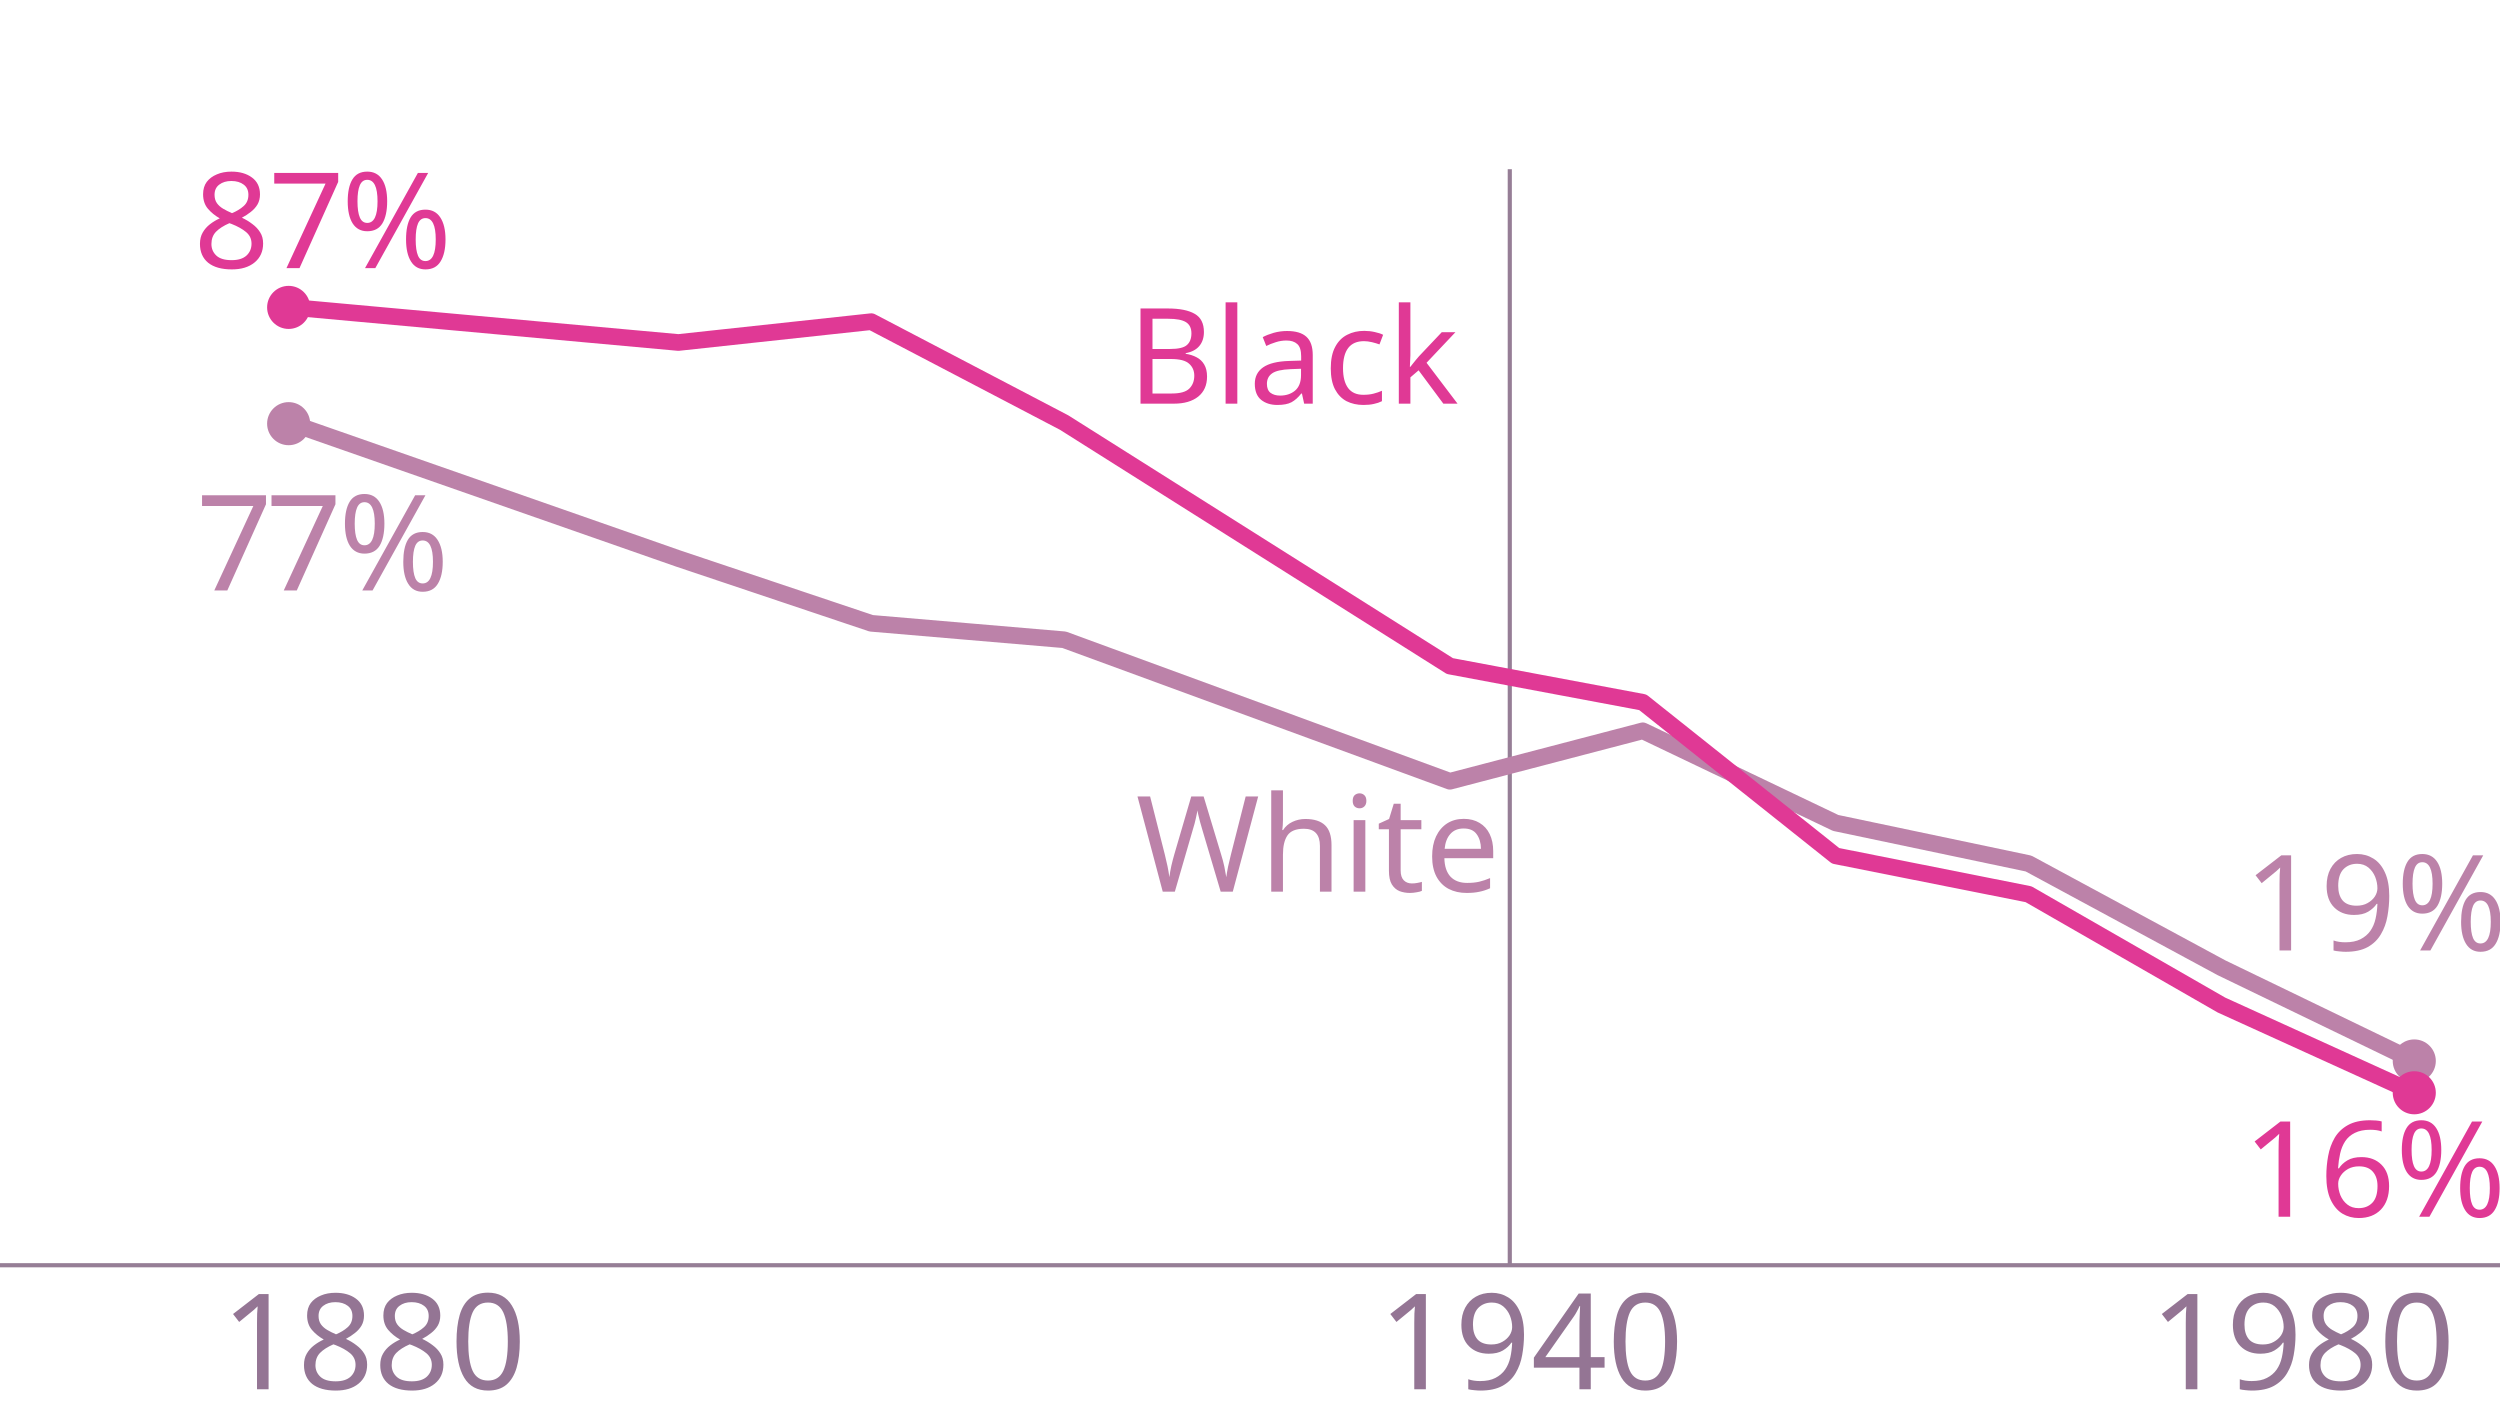
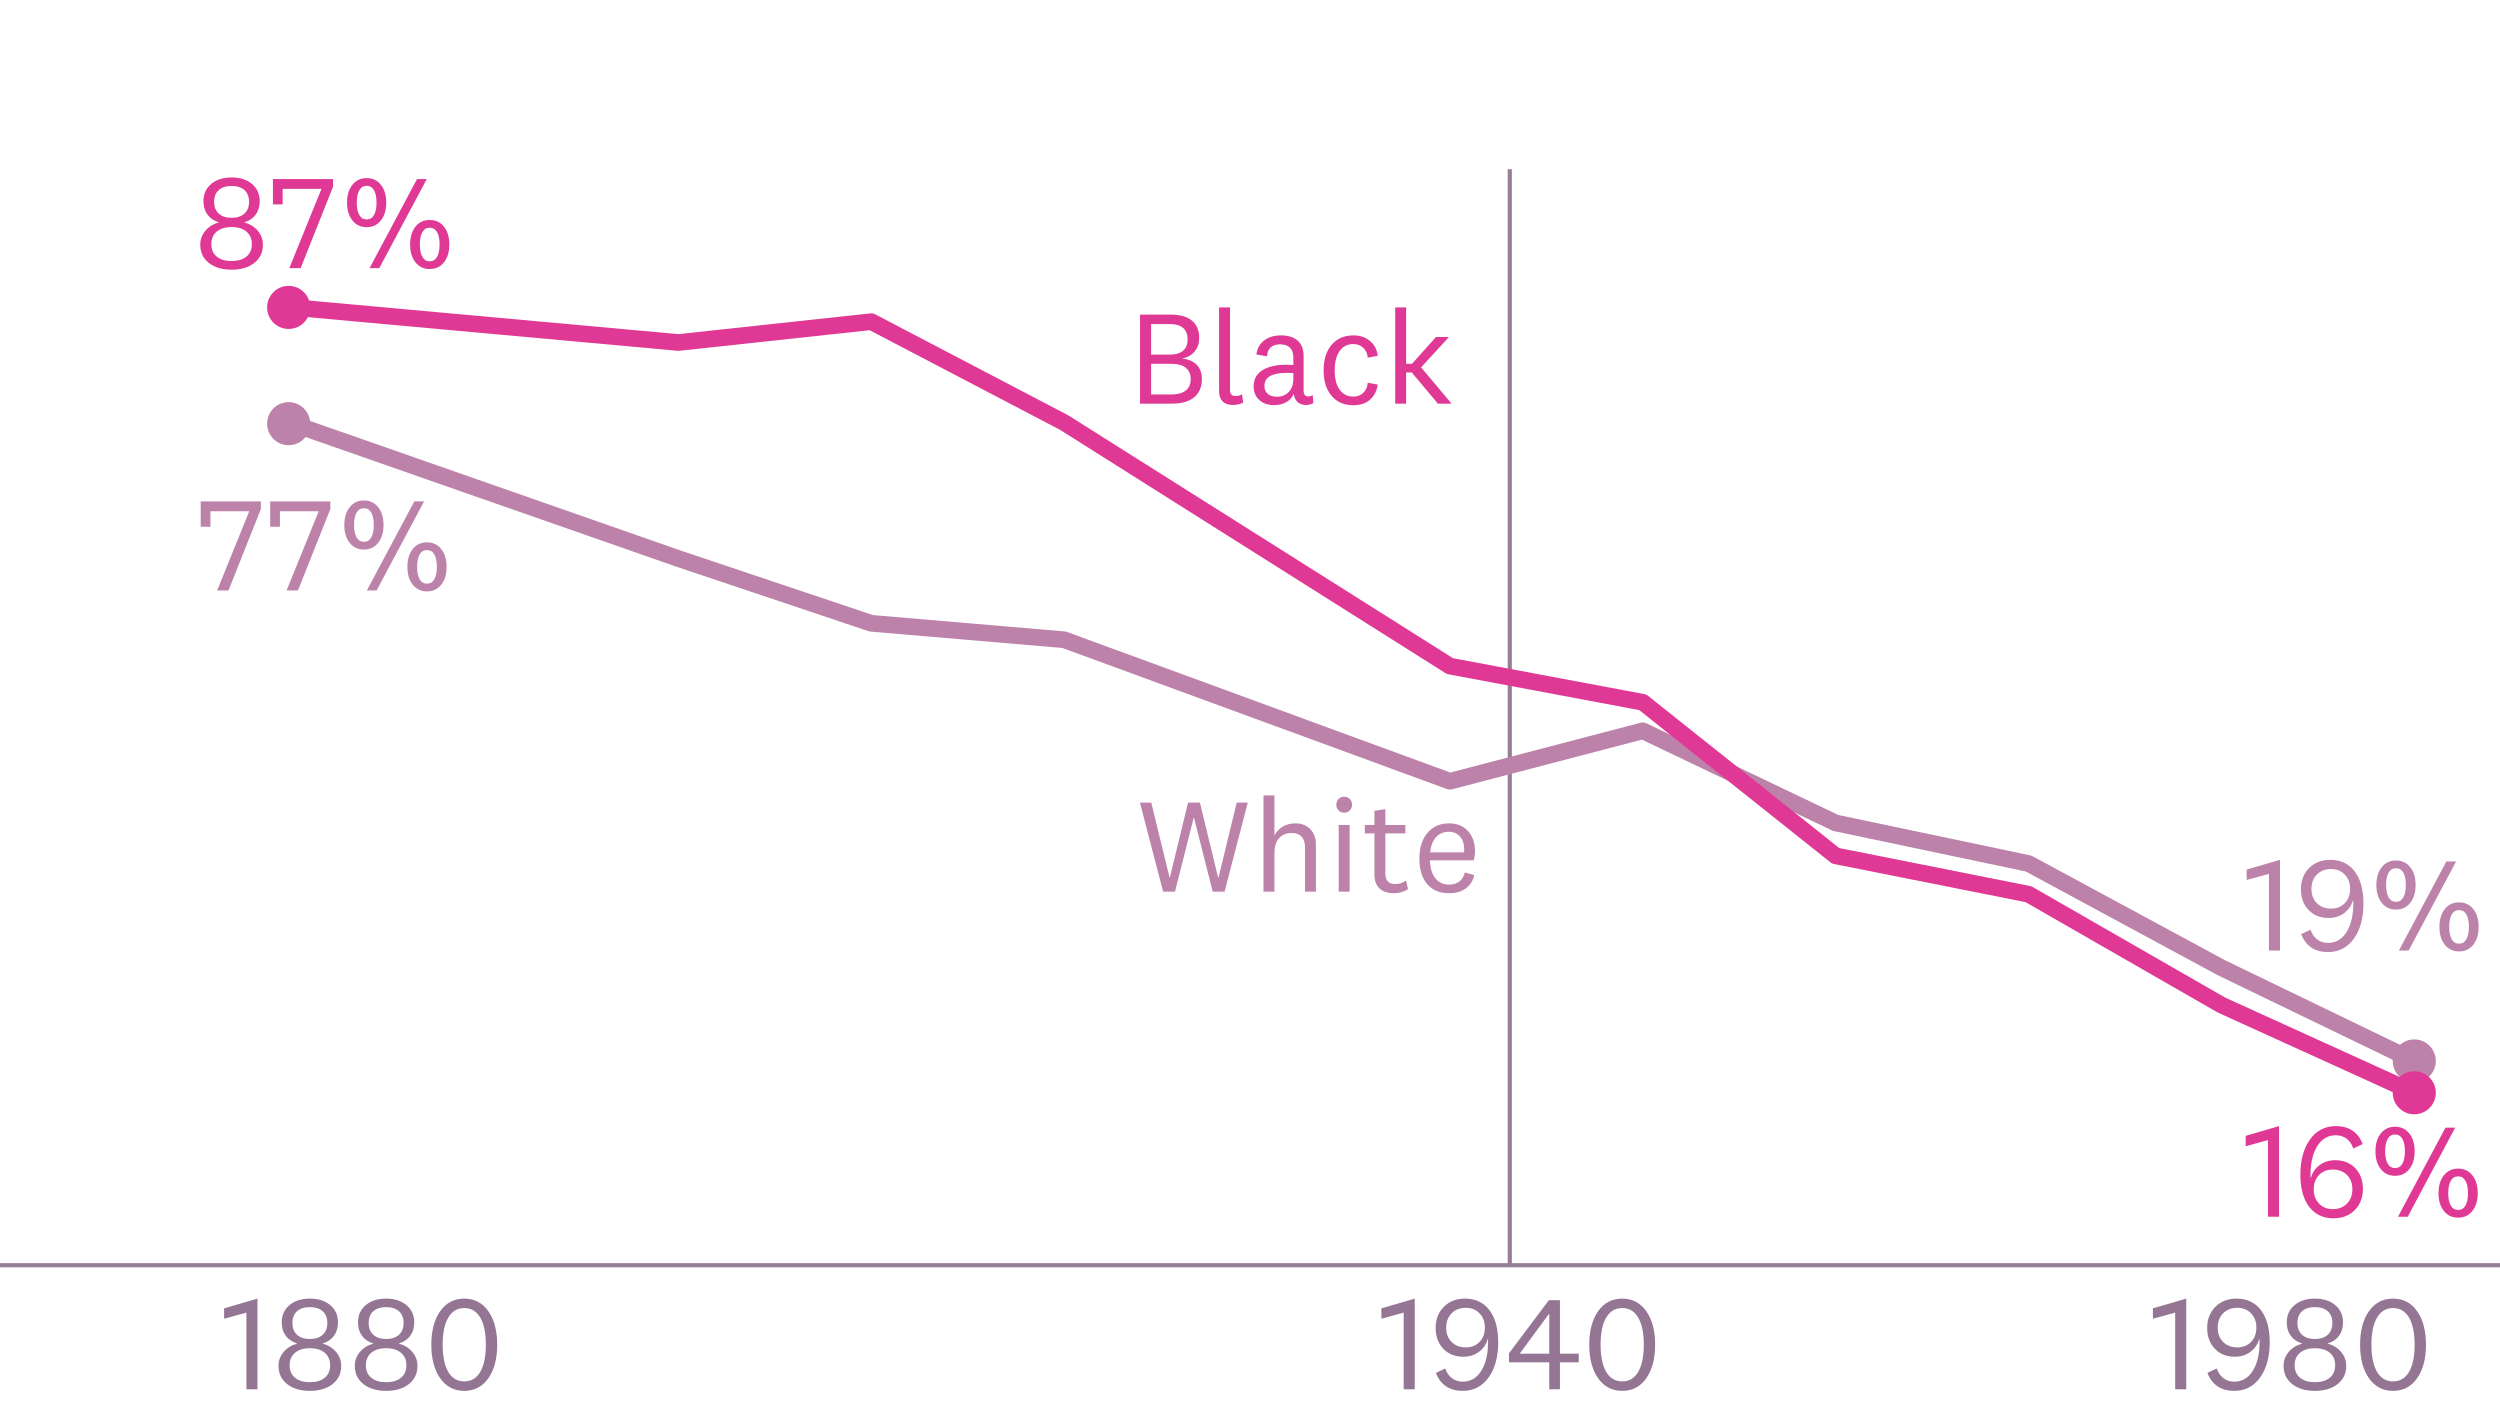
- <svg xmlns="http://www.w3.org/2000/svg" id="uuid-e4b9bc81-3743-4b0a-a42c-802b27e9d160" viewBox="0 0 300 168.507">
+ <svg xmlns="http://www.w3.org/2000/svg" id="uuid-b0ba4990-c965-4258-8968-bb6a60faa113" viewBox="0 0 300 168.507">
  <defs>
-     <style>@font-face {
- 	font-family: "National2-Regular";
- 	src: url("https://pudding.cool/assets/fonts/national/National2Web-Regular.woff2") format("woff2");
- 	font-weight: 400;
- 	font-style: normal;
- 	font-stretch: normal;
- 	font-display: swap;
- }
- 
- @font-face {
- 	font-family: "National2-Bold";
- 	src: url("https://pudding.cool/assets/fonts/national/National2Web-Bold.woff2") format("woff2");
- 	font-weight: 700;
- 	font-style: normal;
- 	font-stretch: normal;
- 	font-display: swap;
- }.uuid-57c697a3-35c6-478d-97f2-d4571357c28a{letter-spacing:.025em;}.uuid-0274c2ad-9d4e-48c9-8797-582b4bae5d93{letter-spacing:-.01em;}.uuid-bd2acacc-25b1-4aa3-8e9b-1f4a2bb63777,.uuid-395c203c-23ab-4eaa-98ab-363b76fdef40{stroke-width:0px;}.uuid-bd2acacc-25b1-4aa3-8e9b-1f4a2bb63777,.uuid-fd7c6880-0798-4371-8a77-e975bdef0ca0{fill:#e03995;}.uuid-395c203c-23ab-4eaa-98ab-363b76fdef40,.uuid-eda4f92d-d7ef-4aed-8e55-97170950c15f{fill:#bc82a9;}.uuid-57713641-6c73-41b5-9656-e87fa98cd31f{stroke:#e03995;}.uuid-57713641-6c73-41b5-9656-e87fa98cd31f,.uuid-bad24d25-532d-4d1d-ab49-7436aff7d7c3{stroke-linecap:round;stroke-linejoin:round;stroke-width:2px;}.uuid-57713641-6c73-41b5-9656-e87fa98cd31f,.uuid-bad24d25-532d-4d1d-ab49-7436aff7d7c3,.uuid-0bfec88f-6dc2-4597-9890-8ce5af957a8c{fill:none;}.uuid-eda4f92d-d7ef-4aed-8e55-97170950c15f,.uuid-fd7c6880-0798-4371-8a77-e975bdef0ca0,.uuid-92bb9d08-d896-4fdf-8565-ec71d5b602aa{font-family:National2-Regular, 'National 2';font-size:16px;}.uuid-bad24d25-532d-4d1d-ab49-7436aff7d7c3{stroke:#bc82a9;}.uuid-92bb9d08-d896-4fdf-8565-ec71d5b602aa{fill:#947594;}.uuid-0bfec88f-6dc2-4597-9890-8ce5af957a8c{stroke:#967e96;stroke-miterlimit:10;stroke-width:.5px;}</style>
+     <style>.uuid-287003d1-3980-4711-a354-f33e18868cfe{fill:#947594;}.uuid-287003d1-3980-4711-a354-f33e18868cfe,.uuid-0b6be572-c943-4bbf-89a1-8ea977fa6e52,.uuid-5c042244-aa48-42dd-a086-31fc9d0a1b91{stroke-width:0px;}.uuid-0b6be572-c943-4bbf-89a1-8ea977fa6e52{fill:#e03995;}.uuid-5c042244-aa48-42dd-a086-31fc9d0a1b91{fill:#bc82a9;}.uuid-074a23bc-11f4-48f4-947a-354877d30cb7{stroke:#e03995;}.uuid-074a23bc-11f4-48f4-947a-354877d30cb7,.uuid-97b250d8-4a6d-40d4-8cf3-40a77004842f{stroke-linecap:round;stroke-linejoin:round;stroke-width:2px;}.uuid-074a23bc-11f4-48f4-947a-354877d30cb7,.uuid-97b250d8-4a6d-40d4-8cf3-40a77004842f,.uuid-0b6a713d-c03c-4cde-beb2-b46fc516a4ad{fill:none;}.uuid-97b250d8-4a6d-40d4-8cf3-40a77004842f{stroke:#bc82a9;}.uuid-0b6a713d-c03c-4cde-beb2-b46fc516a4ad{stroke:#967e96;stroke-miterlimit:10;stroke-width:.5px;}</style>
  </defs>
-   <line class="uuid-0bfec88f-6dc2-4597-9890-8ce5af957a8c" x1="181.174" y1="151.829" x2="181.174" y2="20.305" />
-   <line class="uuid-0bfec88f-6dc2-4597-9890-8ce5af957a8c" y1="151.829" x2="308.67" y2="151.829" />
-   <polyline class="uuid-bad24d25-532d-4d1d-ab49-7436aff7d7c3" points="35.114 50.84 81.405 67.03 104.55 74.796 127.696 76.771 173.986 93.751 197.132 87.696 220.277 98.753 243.422 103.623 266.568 116.127 289.713 127.316" />
-   <polyline class="uuid-57713641-6c73-41b5-9656-e87fa98cd31f" points="35.114 36.888 81.405 41.1 104.55 38.599 127.696 50.709 173.986 79.93 197.132 84.274 220.277 102.701 243.422 107.308 266.568 120.603 289.713 131.133" />
-   <text class="uuid-92bb9d08-d896-4fdf-8565-ec71d5b602aa" transform="translate(26.54388 166.712)">
-     <tspan x="0" y="0">1880</tspan>
-   </text>
-   <text class="uuid-92bb9d08-d896-4fdf-8565-ec71d5b602aa" transform="translate(165.416 166.7124)">
-     <tspan x="0" y="0">1940</tspan>
-   </text>
-   <text class="uuid-92bb9d08-d896-4fdf-8565-ec71d5b602aa" transform="translate(257.997 166.712)">
-     <tspan x="0" y="0">1980</tspan>
-   </text>
-   <text class="uuid-fd7c6880-0798-4371-8a77-e975bdef0ca0" transform="translate(135.3143 48.4392)">
-     <tspan x="0" y="0">Black</tspan>
-   </text>
-   <text class="uuid-eda4f92d-d7ef-4aed-8e55-97170950c15f" transform="translate(136.3094 106.997)">
-     <tspan x="0" y="0">White</tspan>
-   </text>
-   <text class="uuid-eda4f92d-d7ef-4aed-8e55-97170950c15f" transform="translate(23.54228 70.85676)">
-     <tspan x="0" y="0">7</tspan>
-     <tspan class="uuid-57c697a3-35c6-478d-97f2-d4571357c28a" x="8.336" y="0">7</tspan>
-     <tspan x="17.072" y="0">%</tspan>
-   </text>
-   <text class="uuid-fd7c6880-0798-4371-8a77-e975bdef0ca0" transform="translate(23.21415 32.17198)">
-     <tspan class="uuid-0274c2ad-9d4e-48c9-8797-582b4bae5d93" x="0" y="0">8</tspan>
-     <tspan class="uuid-57c697a3-35c6-478d-97f2-d4571357c28a" x="8.992" y="0">7</tspan>
-     <tspan x="17.729" y="0">%</tspan>
-   </text>
-   <text class="uuid-eda4f92d-d7ef-4aed-8e55-97170950c15f" transform="translate(269.2459 114.0594)">
-     <tspan x="0" y="0">19%</tspan>
-   </text>
-   <text class="uuid-fd7c6880-0798-4371-8a77-e975bdef0ca0" transform="translate(269.1327 146.0085)">
-     <tspan x="0" y="0">16%</tspan>
-   </text>
-   <circle class="uuid-395c203c-23ab-4eaa-98ab-363b76fdef40" cx="34.638" cy="50.84" r="2.585" />
-   <circle class="uuid-395c203c-23ab-4eaa-98ab-363b76fdef40" cx="289.713" cy="127.316" r="2.585" />
-   <circle class="uuid-bd2acacc-25b1-4aa3-8e9b-1f4a2bb63777" cx="289.713" cy="131.133" r="2.585" />
-   <circle class="uuid-bd2acacc-25b1-4aa3-8e9b-1f4a2bb63777" cx="34.638" cy="36.888" r="2.585" />
+   <line class="uuid-0b6a713d-c03c-4cde-beb2-b46fc516a4ad" x1="181.174" y1="151.829" x2="181.174" y2="20.305" />
+   <line class="uuid-0b6a713d-c03c-4cde-beb2-b46fc516a4ad" y1="151.829" x2="308.67" y2="151.829" />
+   <polyline class="uuid-97b250d8-4a6d-40d4-8cf3-40a77004842f" points="35.114 50.84 81.405 67.03 104.55 74.796 127.696 76.771 173.986 93.751 197.132 87.696 220.277 98.753 243.422 103.623 266.568 116.127 289.713 127.316" />
+   <polyline class="uuid-074a23bc-11f4-48f4-947a-354877d30cb7" points="35.114 36.888 81.405 41.1 104.55 38.599 127.696 50.709 173.986 79.93 197.132 84.274 220.277 102.701 243.422 107.308 266.568 120.603 289.713 131.133" />
+   <path class="uuid-287003d1-3980-4711-a354-f33e18868cfe" d="M30.895,155.832v10.88h-1.327v-9.2l-2.673.736v-1.248l4-1.168Z" />
+   <path class="uuid-287003d1-3980-4711-a354-f33e18868cfe" d="M40.944,163.896c0,.918-.344,1.648-1.032,2.192-.688.544-1.598.816-2.728.816-1.131,0-2.04-.272-2.729-.816-.688-.544-1.031-1.274-1.031-2.192,0-.618.202-1.17.607-1.655s.938-.818,1.601-1v-.032c-.587-.182-1.038-.49-1.353-.928s-.472-.971-.472-1.601c0-.853.309-1.541.928-2.063.618-.522,1.435-.784,2.448-.784,1.013,0,1.829.262,2.448.784.618.522.928,1.211.928,2.063,0,.63-.157,1.163-.472,1.601-.315.438-.766.746-1.353.928v.032c.661.182,1.194.515,1.6,1s.608,1.037.608,1.655ZM39.616,163.832c0-.64-.219-1.142-.656-1.504s-1.029-.544-1.775-.544c-.747,0-1.339.182-1.776.544s-.656.864-.656,1.504.217,1.139.648,1.496,1.026.536,1.784.536c.757,0,1.352-.179,1.784-.536.432-.357.647-.856.647-1.496ZM35.089,158.76c0,.608.186,1.08.56,1.416.373.336.885.504,1.536.504.65,0,1.162-.168,1.536-.504.373-.336.56-.808.56-1.416,0-.607-.184-1.077-.552-1.408-.368-.33-.883-.496-1.544-.496-.662,0-1.176.166-1.544.496-.368.331-.552.801-.552,1.408Z" />
+   <path class="uuid-287003d1-3980-4711-a354-f33e18868cfe" d="M50.096,163.896c0,.918-.344,1.648-1.032,2.192-.688.544-1.598.816-2.728.816-1.131,0-2.04-.272-2.729-.816-.688-.544-1.031-1.274-1.031-2.192,0-.618.202-1.17.607-1.655s.938-.818,1.601-1v-.032c-.587-.182-1.038-.49-1.353-.928s-.472-.971-.472-1.601c0-.853.309-1.541.928-2.063.618-.522,1.435-.784,2.448-.784,1.013,0,1.829.262,2.448.784.618.522.928,1.211.928,2.063,0,.63-.157,1.163-.472,1.601-.315.438-.766.746-1.353.928v.032c.661.182,1.194.515,1.6,1s.608,1.037.608,1.655ZM48.768,163.832c0-.64-.219-1.142-.656-1.504s-1.029-.544-1.775-.544c-.747,0-1.339.182-1.776.544s-.656.864-.656,1.504.217,1.139.648,1.496,1.026.536,1.784.536c.757,0,1.352-.179,1.784-.536.432-.357.647-.856.647-1.496ZM44.24,158.76c0,.608.186,1.08.56,1.416.373.336.885.504,1.536.504.65,0,1.162-.168,1.536-.504.373-.336.56-.808.56-1.416,0-.607-.184-1.077-.552-1.408-.368-.33-.883-.496-1.544-.496-.662,0-1.176.166-1.544.496-.368.331-.552.801-.552,1.408Z" />
+   <path class="uuid-287003d1-3980-4711-a354-f33e18868cfe" d="M51.759,161.368c0-1.675.354-3.017,1.064-4.024.709-1.008,1.672-1.512,2.888-1.512s2.179.504,2.889,1.512c.709,1.008,1.063,2.35,1.063,4.024s-.354,3.016-1.063,4.023c-.71,1.009-1.673,1.513-2.889,1.513s-2.179-.504-2.888-1.513c-.71-1.008-1.064-2.349-1.064-4.023ZM53.119,161.368c0,1.408.224,2.493.672,3.256s1.088,1.144,1.92,1.144,1.473-.381,1.92-1.144c.448-.763.672-1.848.672-3.256s-.224-2.493-.672-3.256c-.447-.763-1.088-1.145-1.92-1.145s-1.472.382-1.92,1.145-.672,1.848-.672,3.256Z" />
+   <path class="uuid-287003d1-3980-4711-a354-f33e18868cfe" d="M169.768,155.832v10.88h-1.327v-9.2l-2.673.736v-1.248l4-1.168Z" />
+   <path class="uuid-287003d1-3980-4711-a354-f33e18868cfe" d="M175.527,166.904c-.789,0-1.456-.182-2-.544-.544-.363-.949-.901-1.216-1.616l1.12-.528c.17.502.438.891.8,1.168s.795.416,1.296.416c.938,0,1.68-.432,2.225-1.296.544-.864.815-2.011.815-3.44v-.352h-.048c-.192.64-.55,1.149-1.072,1.528s-1.136.567-1.84.567c-1.003,0-1.808-.319-2.416-.96-.608-.64-.912-1.472-.912-2.496,0-1.023.325-1.866.977-2.527.65-.661,1.504-.992,2.56-.992.693,0,1.31.149,1.848.448.539.299.979.735,1.32,1.312.267.448.467.963.6,1.544.134.582.2,1.225.2,1.928,0,1.761-.387,3.174-1.16,4.24-.773,1.067-1.805,1.601-3.096,1.601ZM175.895,156.936c-.693,0-1.259.219-1.696.656s-.655,1.014-.655,1.729c0,.714.218,1.288.655,1.72s1.003.647,1.696.647c.672,0,1.222-.218,1.648-.655.426-.438.64-1.009.64-1.712,0-.704-.214-1.277-.64-1.721-.427-.442-.977-.664-1.648-.664Z" />
+   <path class="uuid-287003d1-3980-4711-a354-f33e18868cfe" d="M187.191,166.712h-1.279v-3.232h-4.832v-1.088l4.784-6.368h1.327v6.416h2.257v1.04h-2.257v3.232ZM185.912,157.704h-.064l-3.439,4.672v.063h3.504v-4.735Z" />
+   <path class="uuid-287003d1-3980-4711-a354-f33e18868cfe" d="M190.712,161.368c0-1.675.354-3.017,1.064-4.024.709-1.008,1.672-1.512,2.888-1.512s2.179.504,2.889,1.512c.709,1.008,1.063,2.35,1.063,4.024s-.354,3.016-1.063,4.023c-.71,1.009-1.673,1.513-2.889,1.513s-2.179-.504-2.888-1.513c-.71-1.008-1.064-2.349-1.064-4.023ZM192.072,161.368c0,1.408.224,2.493.672,3.256s1.088,1.144,1.92,1.144,1.473-.381,1.92-1.144c.448-.763.672-1.848.672-3.256s-.224-2.493-.672-3.256c-.447-.763-1.088-1.145-1.92-1.145s-1.472.382-1.92,1.145-.672,1.848-.672,3.256Z" />
+   <path class="uuid-287003d1-3980-4711-a354-f33e18868cfe" d="M262.349,155.832v10.88h-1.327v-9.2l-2.673.736v-1.248l4-1.168Z" />
+   <path class="uuid-287003d1-3980-4711-a354-f33e18868cfe" d="M268.109,166.904c-.789,0-1.456-.182-2-.544-.544-.363-.949-.901-1.216-1.616l1.12-.528c.17.502.438.891.8,1.168s.795.416,1.296.416c.938,0,1.68-.432,2.225-1.296.544-.864.815-2.011.815-3.44v-.352h-.048c-.192.64-.55,1.149-1.072,1.528s-1.136.567-1.84.567c-1.003,0-1.808-.319-2.416-.96-.608-.64-.912-1.472-.912-2.496,0-1.023.325-1.866.977-2.527.65-.661,1.504-.992,2.56-.992.693,0,1.31.149,1.848.448.539.299.979.735,1.32,1.312.267.448.467.963.6,1.544.134.582.2,1.225.2,1.928,0,1.761-.387,3.174-1.16,4.24-.773,1.067-1.805,1.601-3.096,1.601ZM268.477,156.936c-.693,0-1.259.219-1.696.656s-.655,1.014-.655,1.729c0,.714.218,1.288.655,1.72s1.003.647,1.696.647c.672,0,1.222-.218,1.648-.655.426-.438.64-1.009.64-1.712,0-.704-.214-1.277-.64-1.721-.427-.442-.977-.664-1.648-.664Z" />
+   <path class="uuid-287003d1-3980-4711-a354-f33e18868cfe" d="M281.549,163.896c0,.918-.344,1.648-1.032,2.192-.688.544-1.598.816-2.728.816-1.131,0-2.04-.272-2.729-.816-.688-.544-1.031-1.274-1.031-2.192,0-.618.202-1.17.607-1.655s.938-.818,1.601-1v-.032c-.587-.182-1.038-.49-1.353-.928s-.472-.971-.472-1.601c0-.853.309-1.541.928-2.063.618-.522,1.435-.784,2.448-.784,1.013,0,1.829.262,2.448.784.618.522.928,1.211.928,2.063,0,.63-.157,1.163-.472,1.601-.315.438-.766.746-1.353.928v.032c.661.182,1.194.515,1.6,1s.608,1.037.608,1.655ZM280.221,163.832c0-.64-.219-1.142-.656-1.504s-1.029-.544-1.775-.544c-.747,0-1.339.182-1.776.544s-.656.864-.656,1.504.217,1.139.648,1.496,1.026.536,1.784.536c.757,0,1.352-.179,1.784-.536.432-.357.647-.856.647-1.496ZM275.693,158.76c0,.608.186,1.08.56,1.416.373.336.885.504,1.536.504.65,0,1.162-.168,1.536-.504.373-.336.56-.808.56-1.416,0-.607-.184-1.077-.552-1.408-.368-.33-.883-.496-1.544-.496-.662,0-1.176.166-1.544.496-.368.331-.552.801-.552,1.408Z" />
+   <path class="uuid-287003d1-3980-4711-a354-f33e18868cfe" d="M283.212,161.368c0-1.675.354-3.017,1.064-4.024.709-1.008,1.672-1.512,2.888-1.512s2.179.504,2.889,1.512c.709,1.008,1.063,2.35,1.063,4.024s-.354,3.016-1.063,4.023c-.71,1.009-1.673,1.513-2.889,1.513s-2.179-.504-2.888-1.513c-.71-1.008-1.064-2.349-1.064-4.023ZM284.572,161.368c0,1.408.224,2.493.672,3.256s1.088,1.144,1.92,1.144,1.473-.381,1.92-1.144c.448-.763.672-1.848.672-3.256s-.224-2.493-.672-3.256c-.447-.763-1.088-1.145-1.92-1.145s-1.472.382-1.92,1.145-.672,1.848-.672,3.256Z" />
+   <path class="uuid-0b6be572-c943-4bbf-89a1-8ea977fa6e52" d="M143.906,40.551c0,.64-.184,1.182-.552,1.624-.368.443-.851.718-1.448.824v.032c.747.086,1.32.339,1.72.76.4.421.601.984.601,1.688,0,.949-.31,1.68-.928,2.192-.619.512-1.51.768-2.673.768h-3.823v-10.688h3.695c1.099,0,1.941.24,2.528.72.587.48.88,1.173.88,2.08ZM140.402,38.887h-2.271v3.664h2.271c.683,0,1.205-.154,1.568-.464.362-.309.544-.762.544-1.36,0-.597-.179-1.053-.536-1.368-.357-.314-.883-.472-1.576-.472ZM140.578,43.655h-2.447v3.68h2.447c.747,0,1.317-.157,1.712-.472.395-.314.593-.771.593-1.368s-.198-1.053-.593-1.368c-.395-.314-.965-.472-1.712-.472Z" />
+   <path class="uuid-0b6be572-c943-4bbf-89a1-8ea977fa6e52" d="M148.321,47.527c.129,0,.254-.019.377-.056.122-.038.236-.093.344-.168l.144,1.008c-.149.085-.336.154-.56.208-.225.053-.443.08-.656.08-.555,0-.974-.142-1.256-.424-.283-.282-.424-.696-.424-1.24v-10.048h1.312v9.904c0,.256.059.443.176.56s.299.176.544.176Z" />
+   <path class="uuid-0b6be572-c943-4bbf-89a1-8ea977fa6e52" d="M153.697,40.247c.886,0,1.562.21,2.032.632s.704,1.032.704,1.832v4.16c0,.235.048.411.145.528.096.118.245.176.447.176.086,0,.176-.016.272-.048.096-.032.17-.074.224-.128l.08.976c-.096.064-.227.117-.392.16-.166.042-.328.064-.488.064-.299,0-.558-.062-.776-.184s-.387-.301-.504-.536c-.043-.085-.082-.178-.12-.28-.037-.102-.066-.216-.088-.344-.149.416-.438.747-.863.992-.427.245-.912.368-1.456.368-.747,0-1.348-.205-1.801-.616s-.68-.958-.68-1.64c0-.832.344-1.472,1.032-1.92.688-.448,1.683-.672,2.983-.672.064,0,.146.002.248.008s.27.014.504.024v-.944c0-.491-.136-.869-.407-1.136-.272-.266-.664-.4-1.177-.4-.49,0-.869.123-1.136.368-.267.246-.41.603-.432,1.072l-1.28-.224c.085-.704.393-1.261.92-1.672.528-.41,1.197-.616,2.008-.616ZM153.218,47.607c.597,0,1.077-.192,1.439-.576.363-.384.544-.912.544-1.584v-.672c-.139-.01-.271-.019-.399-.024s-.246-.008-.353-.008c-.917,0-1.6.13-2.048.392-.447.262-.672.654-.672,1.176,0,.405.134.723.4.952s.629.344,1.088.344Z" />
+   <path class="uuid-0b6be572-c943-4bbf-89a1-8ea977fa6e52" d="M162.402,48.631c-1.1,0-1.969-.373-2.608-1.12-.64-.746-.96-1.771-.96-3.072,0-1.291.32-2.312.96-3.064s1.509-1.128,2.608-1.128c.8,0,1.466.224,2,.672.533.448.842,1.04.928,1.776l-1.2.224c-.043-.48-.222-.872-.536-1.176-.314-.304-.712-.456-1.191-.456-.704,0-1.254.277-1.648.832s-.592,1.328-.592,2.32.197,1.766.592,2.32c.395.555.944.832,1.648.832.49,0,.89-.152,1.199-.456.31-.304.485-.707.528-1.208l1.2.224c-.117.779-.432,1.387-.944,1.824-.512.438-1.173.656-1.983.656Z" />
+   <path class="uuid-0b6be572-c943-4bbf-89a1-8ea977fa6e52" d="M173.874,40.439l-3.345,3.648,3.664,4.352h-1.647l-3.137-3.744h-.672v3.744h-1.312v-11.552h1.312v6.768h.704l2.88-3.216h1.553Z" />
+   <path class="uuid-5c042244-aa48-42dd-a086-31fc9d0a1b91" d="M140.39,105.285l2.176-8.976h1.424l2.177,8.976h.063l2.176-8.976h1.328l-2.784,10.688h-1.424l-2.24-8.848h-.048l-2.239,8.848h-1.425l-2.783-10.688h1.359l2.192,8.976h.048Z" />
+   <path class="uuid-5c042244-aa48-42dd-a086-31fc9d0a1b91" d="M151.621,95.445h1.312v4.816c.245-.469.584-.83,1.017-1.08.432-.25.93-.376,1.496-.376.746,0,1.344.232,1.792.696.447.464.672,1.091.672,1.88v5.616h-1.312v-5.345c0-.544-.136-.962-.408-1.255-.271-.293-.658-.44-1.159-.44-.662,0-1.177.208-1.544.624-.368.416-.553,1.008-.553,1.775v4.641h-1.312v-11.552Z" />
+   <path class="uuid-5c042244-aa48-42dd-a086-31fc9d0a1b91" d="M161.301,95.605c.266,0,.49.091.672.272.181.182.271.411.271.688,0,.278-.091.507-.271.688-.182.182-.406.272-.672.272-.268,0-.491-.09-.673-.272-.181-.181-.271-.41-.271-.688,0-.277.091-.506.271-.688.182-.181.405-.272.673-.272ZM160.644,106.997v-8h1.312v8h-1.312Z" />
+   <path class="uuid-5c042244-aa48-42dd-a086-31fc9d0a1b91" d="M167.412,106.085c.245,0,.464-.029.656-.088s.41-.168.656-.328l.239,1.04c-.234.149-.498.267-.792.352-.293.086-.578.128-.855.128-.769,0-1.357-.189-1.769-.567-.41-.379-.615-.926-.615-1.641v-4.976h-1.152v-1.008h1.152v-1.696l1.312-.208v1.904h2.4v1.008h-2.4v4.848c0,.406.099.712.296.92s.488.312.872.312Z" />
+   <path class="uuid-5c042244-aa48-42dd-a086-31fc9d0a1b91" d="M173.893,106.149c.501,0,.911-.122,1.231-.367.32-.246.539-.608.656-1.089l1.136.32c-.171.704-.518,1.243-1.04,1.616s-1.184.56-1.983.56c-1.12,0-1.995-.362-2.624-1.088-.63-.725-.944-1.749-.944-3.071,0-1.291.322-2.317.968-3.08s1.512-1.144,2.601-1.144c.949,0,1.703.307,2.264.92.56.613.84,1.426.84,2.44,0,.202-.016.399-.048.592s-.069.352-.112.48h-5.248c.032.928.248,1.646.648,2.151.399.507.952.76,1.656.76ZM173.86,99.813c-.63,0-1.139.213-1.528.64s-.627,1.034-.712,1.823h4.064c.01-.053.016-.108.016-.168v-.248c0-.607-.168-1.101-.504-1.479-.336-.378-.781-.568-1.336-.568Z" />
+   <path class="uuid-5c042244-aa48-42dd-a086-31fc9d0a1b91" d="M26.054,70.857l3.856-9.504h-4.656v1.856h-1.168v-3.04h7.216v.928l-3.888,9.76h-1.36Z" />
+   <path class="uuid-5c042244-aa48-42dd-a086-31fc9d0a1b91" d="M34.39,70.857l3.856-9.504h-4.656v1.856h-1.168v-3.04h7.216v.928l-3.888,9.76h-1.36Z" />
+   <path class="uuid-5c042244-aa48-42dd-a086-31fc9d0a1b91" d="M41.318,63.001c0-.885.213-1.597.64-2.136.427-.538.997-.808,1.712-.808s1.285.27,1.712.808c.427.539.641,1.251.641,2.136s-.214,1.598-.641,2.136c-.427.539-.997.808-1.712.808s-1.285-.269-1.712-.808c-.427-.538-.64-1.25-.64-2.136ZM44.854,63.001c0-.64-.102-1.136-.305-1.488-.202-.352-.495-.528-.88-.528-.384,0-.677.176-.88.528-.202.352-.304.848-.304,1.488s.102,1.136.304,1.488c.203.352.496.528.88.528.385,0,.678-.176.88-.528.203-.352.305-.848.305-1.488ZM45.19,70.857h-1.168l5.695-10.688h1.169l-5.696,10.688ZM48.887,68.025c0-.885.213-1.597.64-2.136s.997-.808,1.712-.808,1.285.27,1.712.808.64,1.25.64,2.136c0,.886-.213,1.598-.64,2.136s-.997.808-1.712.808-1.285-.269-1.712-.808-.64-1.25-.64-2.136ZM52.422,68.025c0-.64-.102-1.136-.304-1.488-.203-.352-.496-.528-.88-.528s-.678.176-.88.528c-.203.352-.304.848-.304,1.488s.101,1.136.304,1.488c.202.352.496.528.88.528s.677-.176.88-.528c.202-.352.304-.848.304-1.488Z" />
+   <path class="uuid-0b6be572-c943-4bbf-89a1-8ea977fa6e52" d="M31.55,29.356c0,.917-.344,1.648-1.032,2.192-.688.544-1.598.816-2.728.816-1.131,0-2.04-.272-2.729-.816-.688-.544-1.031-1.274-1.031-2.192,0-.619.202-1.17.607-1.656.405-.485.938-.818,1.601-1v-.032c-.587-.181-1.038-.491-1.353-.928-.314-.437-.472-.97-.472-1.6,0-.853.309-1.541.928-2.064.618-.522,1.435-.784,2.448-.784,1.013,0,1.829.261,2.448.784.618.523.928,1.211.928,2.064,0,.63-.157,1.163-.472,1.6-.315.438-.766.747-1.353.928v.032c.661.182,1.194.515,1.6,1,.405.486.608,1.038.608,1.656ZM30.222,29.292c0-.64-.219-1.142-.656-1.504-.438-.363-1.029-.544-1.775-.544-.747,0-1.339.182-1.776.544-.438.362-.656.864-.656,1.504,0,.64.217,1.139.648,1.496s1.026.536,1.784.536c.757,0,1.352-.178,1.784-.536.432-.357.647-.856.647-1.496ZM25.694,24.22c0,.608.186,1.08.56,1.416.373.336.885.504,1.536.504.65,0,1.162-.168,1.536-.504.373-.336.56-.808.56-1.416s-.184-1.077-.552-1.408-.883-.496-1.544-.496c-.662,0-1.176.166-1.544.496s-.552.8-.552,1.408Z" />
+   <path class="uuid-0b6be572-c943-4bbf-89a1-8ea977fa6e52" d="M34.718,32.172l3.856-9.504h-4.656v1.856h-1.168v-3.04h7.216v.928l-3.888,9.76h-1.36Z" />
+   <path class="uuid-0b6be572-c943-4bbf-89a1-8ea977fa6e52" d="M41.646,24.316c0-.885.213-1.597.64-2.136.427-.538.997-.808,1.712-.808s1.285.27,1.712.808c.427.539.641,1.251.641,2.136s-.214,1.598-.641,2.136c-.427.539-.997.808-1.712.808s-1.285-.269-1.712-.808c-.427-.538-.64-1.25-.64-2.136ZM45.183,24.316c0-.64-.102-1.136-.305-1.488-.202-.352-.495-.528-.88-.528-.384,0-.677.176-.88.528-.202.352-.304.848-.304,1.488s.102,1.136.304,1.488c.203.352.496.528.88.528.385,0,.678-.176.88-.528.203-.352.305-.848.305-1.488ZM45.518,32.172h-1.168l5.695-10.688h1.169l-5.696,10.688ZM49.215,29.34c0-.885.213-1.597.64-2.136s.997-.808,1.712-.808,1.285.27,1.712.808.64,1.25.64,2.136c0,.886-.213,1.598-.64,2.136s-.997.808-1.712.808-1.285-.269-1.712-.808-.64-1.25-.64-2.136ZM52.75,29.34c0-.64-.102-1.136-.304-1.488-.203-.352-.496-.528-.88-.528s-.678.176-.88.528c-.203.352-.304.848-.304,1.488s.101,1.136.304,1.488c.202.352.496.528.88.528s.677-.176.88-.528c.202-.352.304-.848.304-1.488Z" />
+   <path class="uuid-5c042244-aa48-42dd-a086-31fc9d0a1b91" d="M273.598,103.18v10.88h-1.327v-9.2l-2.673.736v-1.248l4-1.168Z" />
+   <path class="uuid-5c042244-aa48-42dd-a086-31fc9d0a1b91" d="M279.357,114.251c-.789,0-1.456-.181-2-.544-.544-.362-.949-.901-1.216-1.615l1.12-.528c.17.501.438.891.8,1.168s.795.416,1.296.416c.938,0,1.68-.433,2.225-1.296.544-.864.815-2.011.815-3.44v-.352h-.048c-.192.64-.55,1.149-1.072,1.527-.522.379-1.136.568-1.84.568-1.003,0-1.808-.32-2.416-.96s-.912-1.472-.912-2.496c0-1.023.325-1.866.977-2.528.65-.661,1.504-.991,2.56-.991.693,0,1.31.149,1.848.447.539.299.979.736,1.32,1.312.267.448.467.963.6,1.544.134.581.2,1.224.2,1.928,0,1.76-.387,3.174-1.16,4.24s-1.805,1.6-3.096,1.6ZM279.726,104.283c-.693,0-1.259.219-1.696.656s-.655,1.014-.655,1.728c0,.715.218,1.288.655,1.721.438.432,1.003.647,1.696.647.672,0,1.222-.219,1.648-.656.426-.437.64-1.008.64-1.712s-.214-1.277-.64-1.72c-.427-.442-.977-.664-1.648-.664Z" />
+   <path class="uuid-5c042244-aa48-42dd-a086-31fc9d0a1b91" d="M285.166,106.203c0-.885.213-1.597.64-2.136.427-.538.997-.808,1.712-.808s1.285.27,1.712.808c.427.539.641,1.251.641,2.136,0,.886-.214,1.598-.641,2.136-.427.539-.997.809-1.712.809s-1.285-.27-1.712-.809c-.427-.538-.64-1.25-.64-2.136ZM288.702,106.203c0-.64-.102-1.136-.305-1.488-.202-.352-.495-.527-.88-.527-.384,0-.677.176-.88.527-.202.353-.304.849-.304,1.488,0,.641.102,1.136.304,1.488.203.352.496.528.88.528.385,0,.678-.177.88-.528.203-.353.305-.848.305-1.488ZM289.038,114.06h-1.168l5.695-10.688h1.169l-5.696,10.688ZM292.734,111.228c0-.886.213-1.598.64-2.136.427-.539.997-.809,1.712-.809s1.285.27,1.712.809c.427.538.64,1.25.64,2.136s-.213,1.598-.64,2.136c-.427.539-.997.808-1.712.808s-1.285-.269-1.712-.808c-.427-.538-.64-1.25-.64-2.136ZM296.269,111.228c0-.641-.102-1.136-.304-1.488-.203-.352-.496-.528-.88-.528s-.678.177-.88.528c-.203.353-.304.848-.304,1.488,0,.64.101,1.136.304,1.487.202.353.496.528.88.528s.677-.176.88-.528c.202-.352.304-.848.304-1.487Z" />
+   <path class="uuid-0b6be572-c943-4bbf-89a1-8ea977fa6e52" d="M273.484,135.129v10.88h-1.327v-9.2l-2.673.736v-1.248l4-1.168Z" />
+   <path class="uuid-0b6be572-c943-4bbf-89a1-8ea977fa6e52" d="M280.301,135.129c.79,0,1.456.181,2,.544.545.362.95.901,1.217,1.615l-1.12.528c-.171-.501-.438-.891-.8-1.168-.363-.277-.795-.416-1.297-.416-.938,0-1.68.432-2.224,1.296s-.815,2.011-.815,3.44v.352h.048c.191-.64.549-1.149,1.071-1.527.522-.379,1.137-.568,1.841-.568,1.002,0,1.808.32,2.416.96.607.64.911,1.472.911,2.496,0,1.023-.325,1.866-.976,2.528-.65.661-1.504.991-2.56.991-.694,0-1.31-.149-1.849-.447-.538-.299-.979-.736-1.319-1.312-.268-.448-.467-.962-.601-1.544-.134-.581-.2-1.224-.2-1.928,0-1.76.387-3.174,1.16-4.24s1.806-1.6,3.096-1.6ZM279.934,145.097c.693,0,1.258-.219,1.695-.656s.656-1.013.656-1.728-.219-1.288-.656-1.721c-.438-.432-1.002-.647-1.695-.647-.672,0-1.222.219-1.648.656s-.64,1.008-.64,1.712.213,1.277.64,1.72.977.664,1.648.664Z" />
+   <path class="uuid-0b6be572-c943-4bbf-89a1-8ea977fa6e52" d="M285.054,138.152c0-.885.213-1.597.64-2.136.427-.538.997-.808,1.712-.808s1.285.27,1.712.808c.427.539.641,1.251.641,2.136,0,.886-.214,1.598-.641,2.136-.427.539-.997.809-1.712.809s-1.285-.27-1.712-.809c-.427-.538-.64-1.25-.64-2.136ZM288.59,138.152c0-.64-.102-1.136-.305-1.488-.202-.352-.495-.527-.88-.527-.384,0-.677.176-.88.527-.202.353-.304.849-.304,1.488,0,.641.102,1.136.304,1.488.203.352.496.528.88.528.385,0,.678-.177.88-.528.203-.353.305-.848.305-1.488ZM288.926,146.009h-1.168l5.695-10.688h1.169l-5.696,10.688ZM292.622,143.177c0-.886.213-1.598.64-2.136.427-.539.997-.809,1.712-.809s1.285.27,1.712.809c.427.538.64,1.25.64,2.136s-.213,1.598-.64,2.136c-.427.539-.997.808-1.712.808s-1.285-.269-1.712-.808c-.427-.538-.64-1.25-.64-2.136ZM296.157,143.177c0-.641-.102-1.136-.304-1.488-.203-.352-.496-.528-.88-.528s-.678.177-.88.528c-.203.353-.304.848-.304,1.488,0,.64.101,1.136.304,1.487.202.353.496.528.88.528s.677-.176.88-.528c.202-.352.304-.848.304-1.487Z" />
+   <circle class="uuid-5c042244-aa48-42dd-a086-31fc9d0a1b91" cx="34.638" cy="50.84" r="2.585" />
+   <circle class="uuid-5c042244-aa48-42dd-a086-31fc9d0a1b91" cx="289.713" cy="127.316" r="2.585" />
+   <circle class="uuid-0b6be572-c943-4bbf-89a1-8ea977fa6e52" cx="289.713" cy="131.133" r="2.585" />
+   <circle class="uuid-0b6be572-c943-4bbf-89a1-8ea977fa6e52" cx="34.638" cy="36.888" r="2.585" />
</svg>
